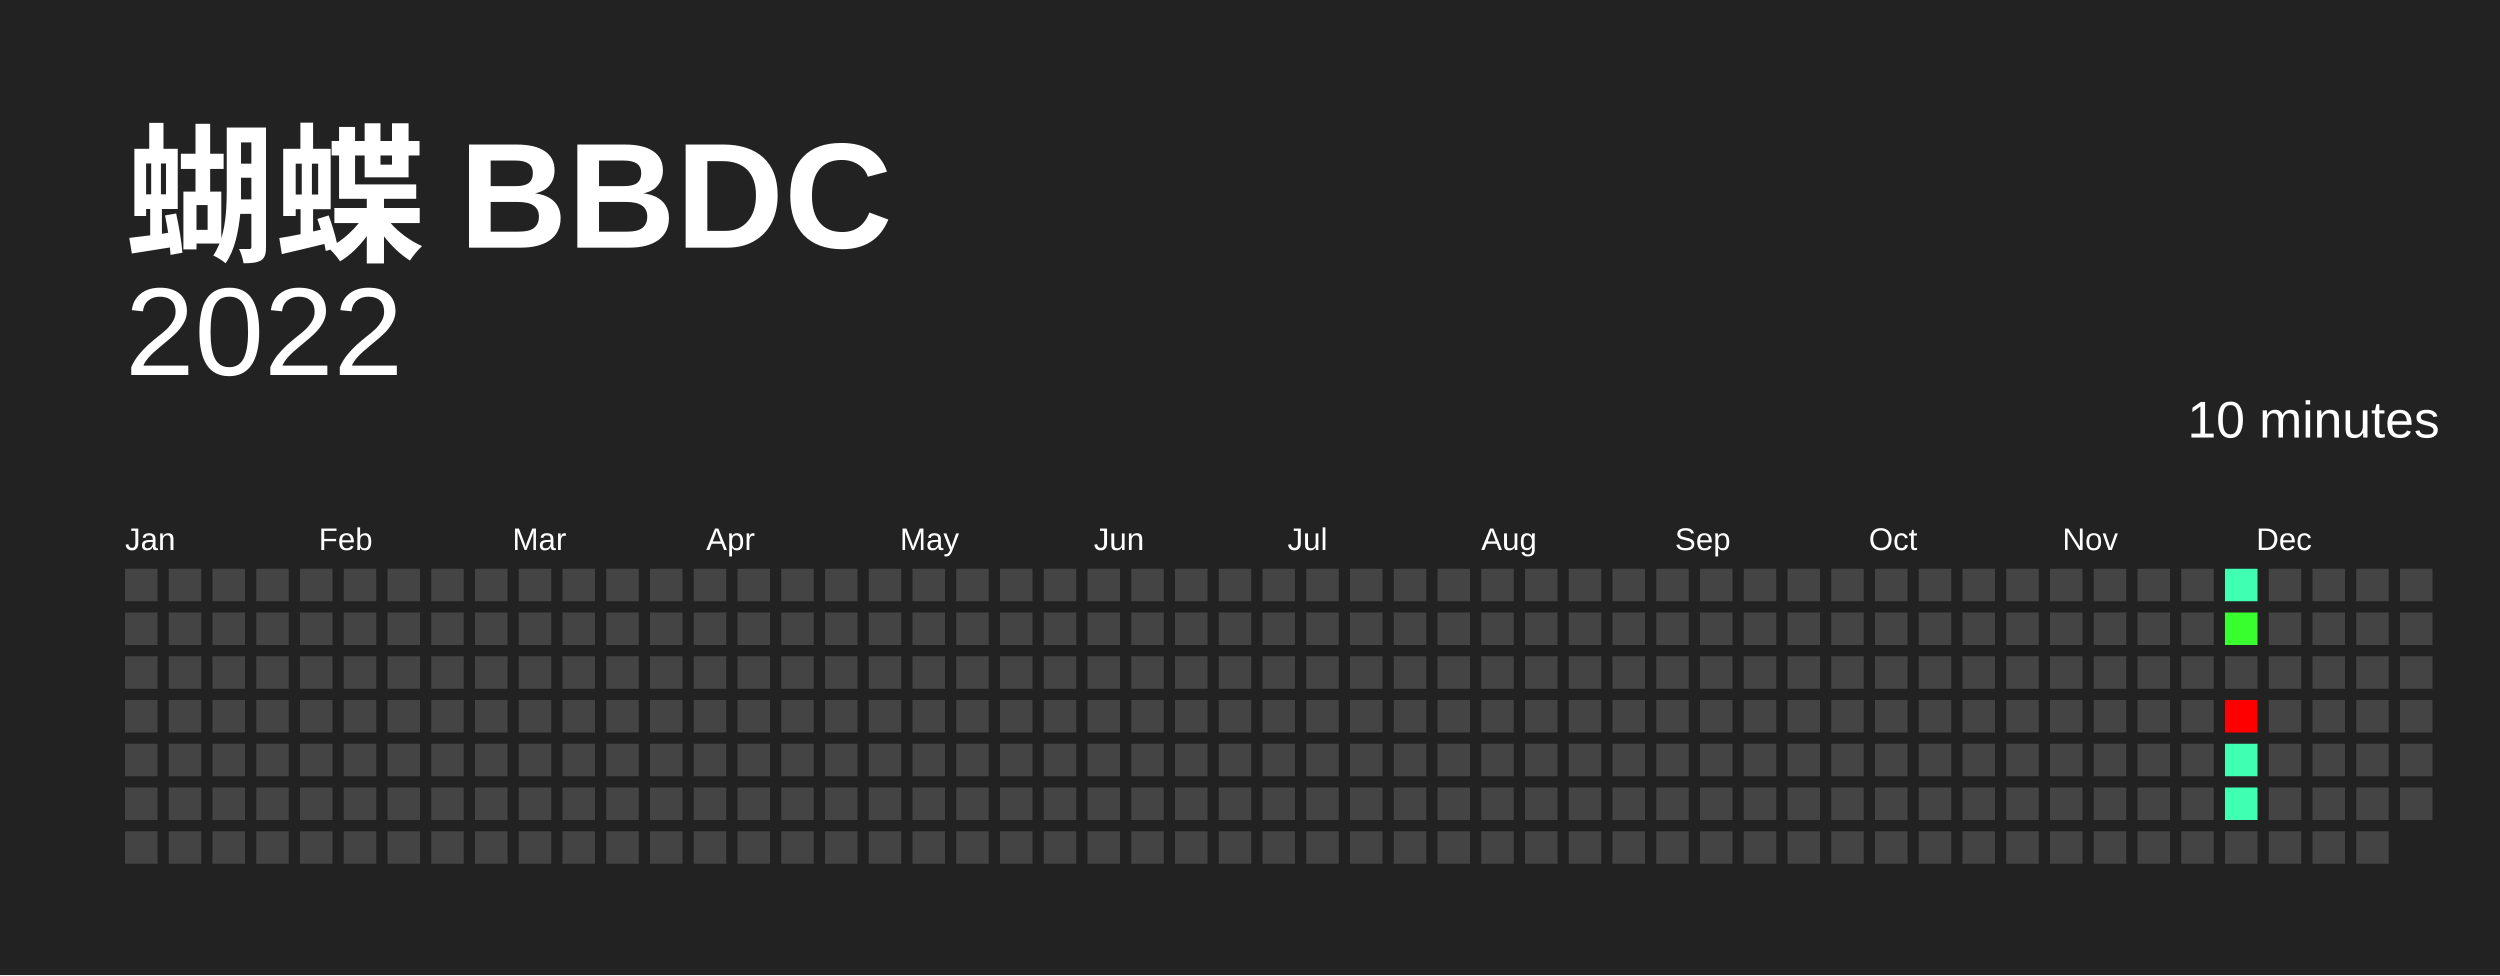
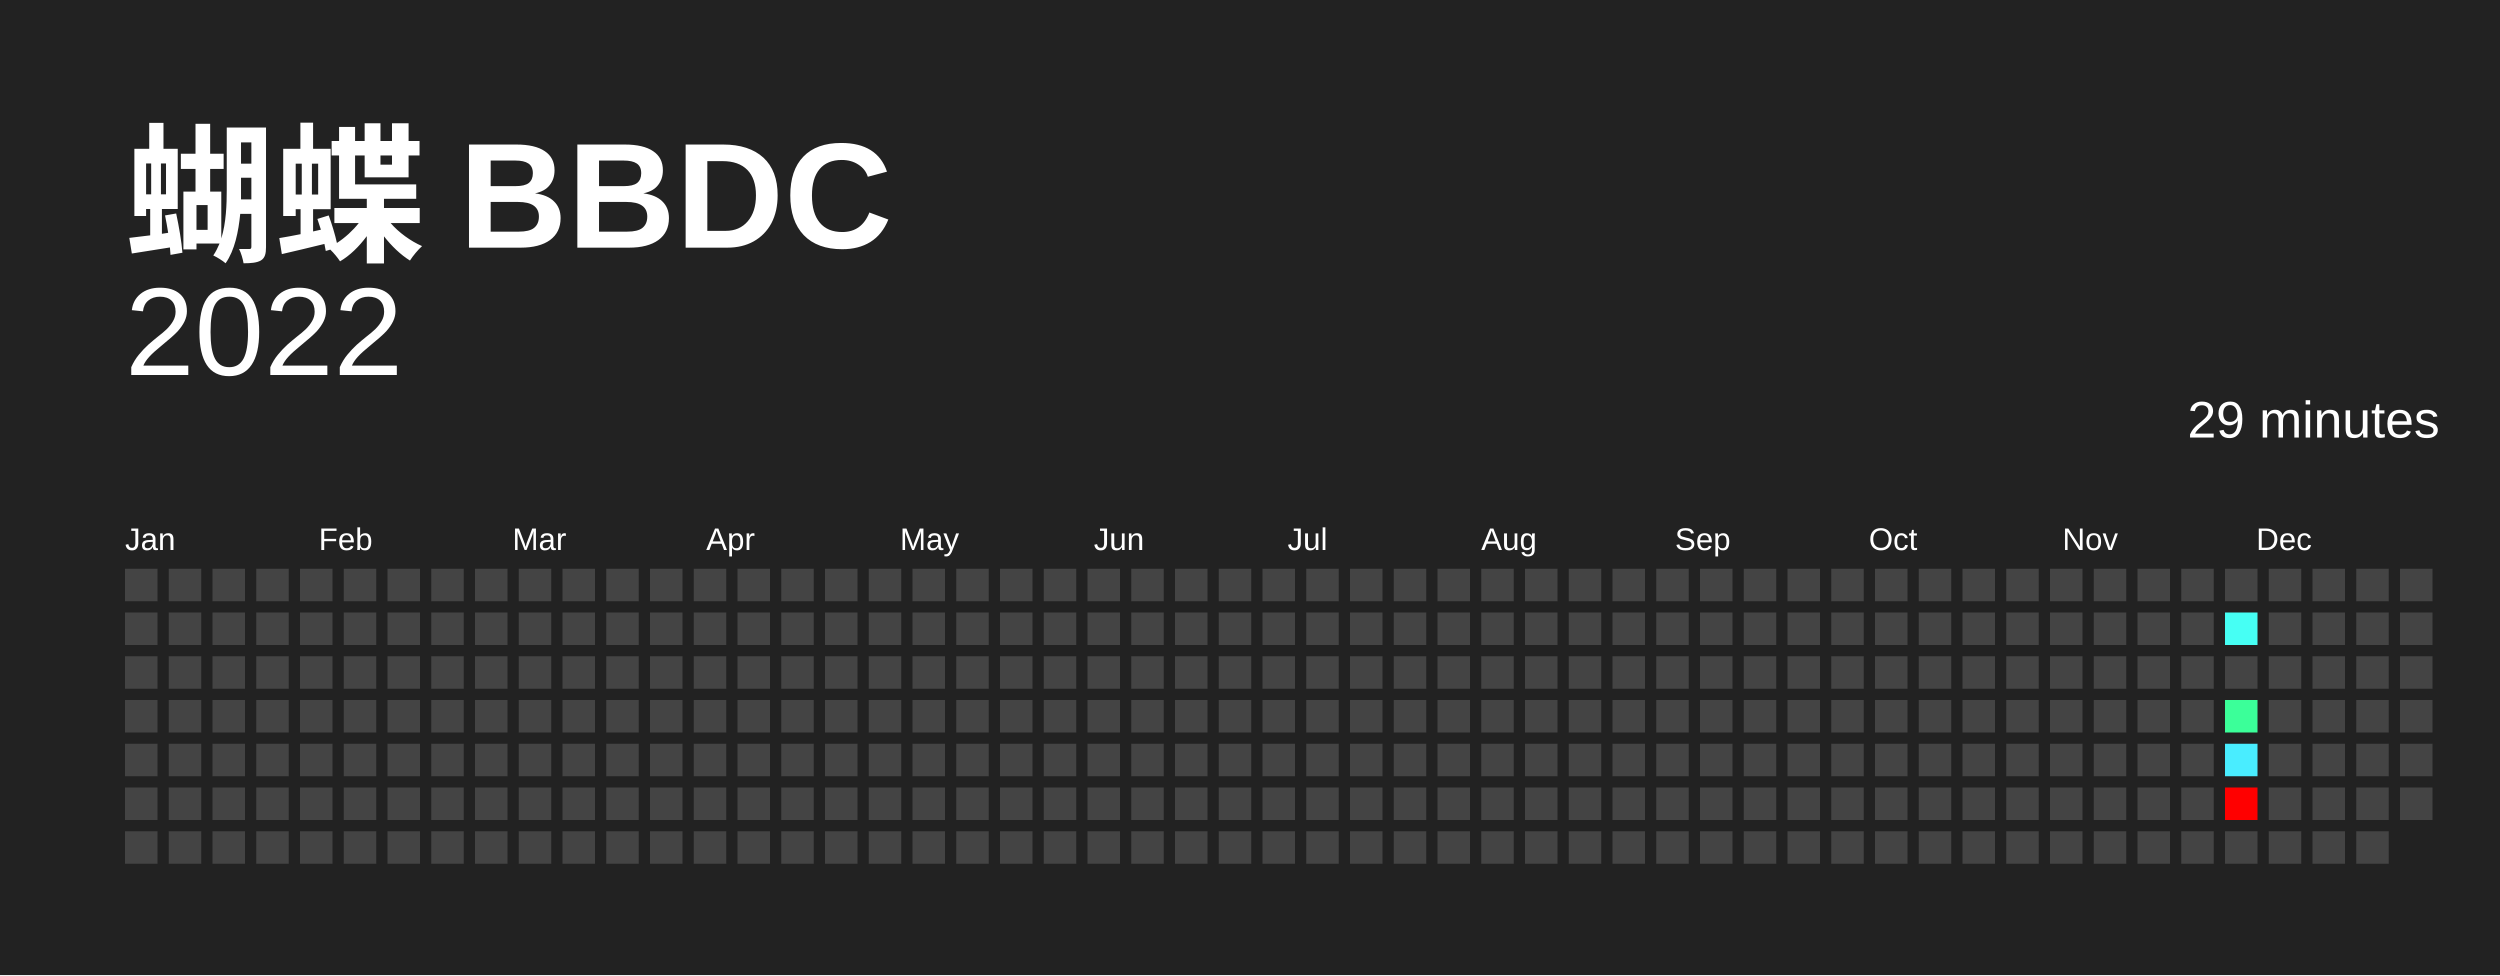
<svg xmlns="http://www.w3.org/2000/svg" baseProfile="full" height="78mm" version="1.1" viewBox="0,0,200,78" width="200mm">
  <defs />
  <rect fill="#222222" height="78" width="200" x="0" y="0" />
  <text fill="#FFFFFF" style="font-size:12px; font-family:Arial; font-weight:bold;" x="10" y="20">蝴蝶 BBDC</text>
  <text alignment-baseline="hanging" fill="#FFFFFF" style="font-size:10.0px; font-family:Arial;" x="10" y="30">2022</text>
-   <text alignment-baseline="hanging" fill="#FFFFFF" style="font-size:4.125px; font-family:Arial;" x="175" y="35">10 minutes</text>
+   <text alignment-baseline="hanging" fill="#FFFFFF" style="font-size:4.125px; font-family:Arial;" x="175" y="35">29 minutes</text>
  <text fill="#FFFFFF" style="font-size:2.5px; font-family:Arial" x="10.0" y="44">Jan</text>
  <text fill="#FFFFFF" style="font-size:2.5px; font-family:Arial" x="25.5" y="44">Feb</text>
  <text fill="#FFFFFF" style="font-size:2.5px; font-family:Arial" x="41.0" y="44">Mar</text>
  <text fill="#FFFFFF" style="font-size:2.5px; font-family:Arial" x="56.5" y="44">Apr</text>
  <text fill="#FFFFFF" style="font-size:2.5px; font-family:Arial" x="72.0" y="44">May</text>
  <text fill="#FFFFFF" style="font-size:2.5px; font-family:Arial" x="87.5" y="44">Jun</text>
  <text fill="#FFFFFF" style="font-size:2.5px; font-family:Arial" x="103.0" y="44">Jul</text>
  <text fill="#FFFFFF" style="font-size:2.5px; font-family:Arial" x="118.5" y="44">Aug</text>
  <text fill="#FFFFFF" style="font-size:2.5px; font-family:Arial" x="134.0" y="44">Sep</text>
  <text fill="#FFFFFF" style="font-size:2.5px; font-family:Arial" x="149.5" y="44">Oct</text>
  <text fill="#FFFFFF" style="font-size:2.5px; font-family:Arial" x="165.0" y="44">Nov</text>
  <text fill="#FFFFFF" style="font-size:2.5px; font-family:Arial" x="180.5" y="44">Dec</text>
  <rect fill="#444444" height="2.6" width="2.6" x="10.0" y="45.5" />
  <rect fill="#444444" height="2.6" width="2.6" x="10.0" y="49.0" />
  <rect fill="#444444" height="2.6" width="2.6" x="10.0" y="52.5" />
  <rect fill="#444444" height="2.6" width="2.6" x="10.0" y="56.0" />
  <rect fill="#444444" height="2.6" width="2.6" x="10.0" y="59.5" />
  <rect fill="#444444" height="2.6" width="2.6" x="10.0" y="63.0" />
  <rect fill="#444444" height="2.6" width="2.6" x="10.0" y="66.5" />
  <rect fill="#444444" height="2.6" width="2.6" x="13.5" y="45.5" />
  <rect fill="#444444" height="2.6" width="2.6" x="13.5" y="49.0" />
  <rect fill="#444444" height="2.6" width="2.6" x="13.5" y="52.5" />
  <rect fill="#444444" height="2.6" width="2.6" x="13.5" y="56.0" />
  <rect fill="#444444" height="2.6" width="2.6" x="13.5" y="59.5" />
  <rect fill="#444444" height="2.6" width="2.6" x="13.5" y="63.0" />
  <rect fill="#444444" height="2.6" width="2.6" x="13.5" y="66.5" />
  <rect fill="#444444" height="2.6" width="2.6" x="17.0" y="45.5" />
  <rect fill="#444444" height="2.6" width="2.6" x="17.0" y="49.0" />
  <rect fill="#444444" height="2.6" width="2.6" x="17.0" y="52.5" />
  <rect fill="#444444" height="2.6" width="2.6" x="17.0" y="56.0" />
  <rect fill="#444444" height="2.6" width="2.6" x="17.0" y="59.5" />
  <rect fill="#444444" height="2.6" width="2.6" x="17.0" y="63.0" />
  <rect fill="#444444" height="2.6" width="2.6" x="17.0" y="66.5" />
  <rect fill="#444444" height="2.6" width="2.6" x="20.5" y="45.5" />
  <rect fill="#444444" height="2.6" width="2.6" x="20.5" y="49.0" />
  <rect fill="#444444" height="2.6" width="2.6" x="20.5" y="52.5" />
  <rect fill="#444444" height="2.6" width="2.6" x="20.5" y="56.0" />
  <rect fill="#444444" height="2.6" width="2.6" x="20.5" y="59.5" />
  <rect fill="#444444" height="2.6" width="2.6" x="20.5" y="63.0" />
  <rect fill="#444444" height="2.6" width="2.6" x="20.5" y="66.5" />
  <rect fill="#444444" height="2.6" width="2.6" x="24.0" y="45.5" />
  <rect fill="#444444" height="2.6" width="2.6" x="24.0" y="49.0" />
  <rect fill="#444444" height="2.6" width="2.6" x="24.0" y="52.5" />
  <rect fill="#444444" height="2.6" width="2.6" x="24.0" y="56.0" />
  <rect fill="#444444" height="2.6" width="2.6" x="24.0" y="59.5" />
  <rect fill="#444444" height="2.6" width="2.6" x="24.0" y="63.0" />
  <rect fill="#444444" height="2.6" width="2.6" x="24.0" y="66.5" />
  <rect fill="#444444" height="2.6" width="2.6" x="27.5" y="45.5" />
  <rect fill="#444444" height="2.6" width="2.6" x="27.5" y="49.0" />
  <rect fill="#444444" height="2.6" width="2.6" x="27.5" y="52.5" />
  <rect fill="#444444" height="2.6" width="2.6" x="27.5" y="56.0" />
  <rect fill="#444444" height="2.6" width="2.6" x="27.5" y="59.5" />
  <rect fill="#444444" height="2.6" width="2.6" x="27.5" y="63.0" />
  <rect fill="#444444" height="2.6" width="2.6" x="27.5" y="66.5" />
  <rect fill="#444444" height="2.6" width="2.6" x="31.0" y="45.5" />
  <rect fill="#444444" height="2.6" width="2.6" x="31.0" y="49.0" />
  <rect fill="#444444" height="2.6" width="2.6" x="31.0" y="52.5" />
  <rect fill="#444444" height="2.6" width="2.6" x="31.0" y="56.0" />
  <rect fill="#444444" height="2.6" width="2.6" x="31.0" y="59.5" />
  <rect fill="#444444" height="2.6" width="2.6" x="31.0" y="63.0" />
  <rect fill="#444444" height="2.6" width="2.6" x="31.0" y="66.5" />
  <rect fill="#444444" height="2.6" width="2.6" x="34.5" y="45.5" />
  <rect fill="#444444" height="2.6" width="2.6" x="34.5" y="49.0" />
  <rect fill="#444444" height="2.6" width="2.6" x="34.5" y="52.5" />
  <rect fill="#444444" height="2.6" width="2.6" x="34.5" y="56.0" />
  <rect fill="#444444" height="2.6" width="2.6" x="34.5" y="59.5" />
  <rect fill="#444444" height="2.6" width="2.6" x="34.5" y="63.0" />
  <rect fill="#444444" height="2.6" width="2.6" x="34.5" y="66.5" />
  <rect fill="#444444" height="2.6" width="2.6" x="38.0" y="45.5" />
  <rect fill="#444444" height="2.6" width="2.6" x="38.0" y="49.0" />
  <rect fill="#444444" height="2.6" width="2.6" x="38.0" y="52.5" />
  <rect fill="#444444" height="2.6" width="2.6" x="38.0" y="56.0" />
  <rect fill="#444444" height="2.6" width="2.6" x="38.0" y="59.5" />
  <rect fill="#444444" height="2.6" width="2.6" x="38.0" y="63.0" />
  <rect fill="#444444" height="2.6" width="2.6" x="38.0" y="66.5" />
  <rect fill="#444444" height="2.6" width="2.6" x="41.5" y="45.5" />
  <rect fill="#444444" height="2.6" width="2.6" x="41.5" y="49.0" />
  <rect fill="#444444" height="2.6" width="2.6" x="41.5" y="52.5" />
  <rect fill="#444444" height="2.6" width="2.6" x="41.5" y="56.0" />
  <rect fill="#444444" height="2.6" width="2.6" x="41.5" y="59.5" />
  <rect fill="#444444" height="2.6" width="2.6" x="41.5" y="63.0" />
  <rect fill="#444444" height="2.6" width="2.6" x="41.5" y="66.5" />
  <rect fill="#444444" height="2.6" width="2.6" x="45.0" y="45.5" />
  <rect fill="#444444" height="2.6" width="2.6" x="45.0" y="49.0" />
  <rect fill="#444444" height="2.6" width="2.6" x="45.0" y="52.5" />
  <rect fill="#444444" height="2.6" width="2.6" x="45.0" y="56.0" />
  <rect fill="#444444" height="2.6" width="2.6" x="45.0" y="59.5" />
  <rect fill="#444444" height="2.6" width="2.6" x="45.0" y="63.0" />
  <rect fill="#444444" height="2.6" width="2.6" x="45.0" y="66.5" />
  <rect fill="#444444" height="2.6" width="2.6" x="48.5" y="45.5" />
  <rect fill="#444444" height="2.6" width="2.6" x="48.5" y="49.0" />
  <rect fill="#444444" height="2.6" width="2.6" x="48.5" y="52.5" />
  <rect fill="#444444" height="2.6" width="2.6" x="48.5" y="56.0" />
  <rect fill="#444444" height="2.6" width="2.6" x="48.5" y="59.5" />
  <rect fill="#444444" height="2.6" width="2.6" x="48.5" y="63.0" />
  <rect fill="#444444" height="2.6" width="2.6" x="48.5" y="66.5" />
  <rect fill="#444444" height="2.6" width="2.6" x="52.0" y="45.5" />
  <rect fill="#444444" height="2.6" width="2.6" x="52.0" y="49.0" />
  <rect fill="#444444" height="2.6" width="2.6" x="52.0" y="52.5" />
  <rect fill="#444444" height="2.6" width="2.6" x="52.0" y="56.0" />
  <rect fill="#444444" height="2.6" width="2.6" x="52.0" y="59.5" />
  <rect fill="#444444" height="2.6" width="2.6" x="52.0" y="63.0" />
  <rect fill="#444444" height="2.6" width="2.6" x="52.0" y="66.5" />
  <rect fill="#444444" height="2.6" width="2.6" x="55.5" y="45.5" />
  <rect fill="#444444" height="2.6" width="2.6" x="55.5" y="49.0" />
  <rect fill="#444444" height="2.6" width="2.6" x="55.5" y="52.5" />
  <rect fill="#444444" height="2.6" width="2.6" x="55.5" y="56.0" />
  <rect fill="#444444" height="2.6" width="2.6" x="55.5" y="59.5" />
  <rect fill="#444444" height="2.6" width="2.6" x="55.5" y="63.0" />
  <rect fill="#444444" height="2.6" width="2.6" x="55.5" y="66.5" />
  <rect fill="#444444" height="2.6" width="2.6" x="59.0" y="45.5" />
  <rect fill="#444444" height="2.6" width="2.6" x="59.0" y="49.0" />
  <rect fill="#444444" height="2.6" width="2.6" x="59.0" y="52.5" />
  <rect fill="#444444" height="2.6" width="2.6" x="59.0" y="56.0" />
  <rect fill="#444444" height="2.6" width="2.6" x="59.0" y="59.5" />
  <rect fill="#444444" height="2.6" width="2.6" x="59.0" y="63.0" />
  <rect fill="#444444" height="2.6" width="2.6" x="59.0" y="66.5" />
  <rect fill="#444444" height="2.6" width="2.6" x="62.5" y="45.5" />
  <rect fill="#444444" height="2.6" width="2.6" x="62.5" y="49.0" />
  <rect fill="#444444" height="2.6" width="2.6" x="62.5" y="52.5" />
  <rect fill="#444444" height="2.6" width="2.6" x="62.5" y="56.0" />
  <rect fill="#444444" height="2.6" width="2.6" x="62.5" y="59.5" />
  <rect fill="#444444" height="2.6" width="2.6" x="62.5" y="63.0" />
  <rect fill="#444444" height="2.6" width="2.6" x="62.5" y="66.5" />
  <rect fill="#444444" height="2.6" width="2.6" x="66.0" y="45.5" />
  <rect fill="#444444" height="2.6" width="2.6" x="66.0" y="49.0" />
  <rect fill="#444444" height="2.6" width="2.6" x="66.0" y="52.5" />
  <rect fill="#444444" height="2.6" width="2.6" x="66.0" y="56.0" />
  <rect fill="#444444" height="2.6" width="2.6" x="66.0" y="59.5" />
  <rect fill="#444444" height="2.6" width="2.6" x="66.0" y="63.0" />
  <rect fill="#444444" height="2.6" width="2.6" x="66.0" y="66.5" />
  <rect fill="#444444" height="2.6" width="2.6" x="69.5" y="45.5" />
  <rect fill="#444444" height="2.6" width="2.6" x="69.5" y="49.0" />
  <rect fill="#444444" height="2.6" width="2.6" x="69.5" y="52.5" />
  <rect fill="#444444" height="2.6" width="2.6" x="69.5" y="56.0" />
  <rect fill="#444444" height="2.6" width="2.6" x="69.5" y="59.5" />
  <rect fill="#444444" height="2.6" width="2.6" x="69.5" y="63.0" />
  <rect fill="#444444" height="2.6" width="2.6" x="69.5" y="66.5" />
  <rect fill="#444444" height="2.6" width="2.6" x="73.0" y="45.5" />
  <rect fill="#444444" height="2.6" width="2.6" x="73.0" y="49.0" />
  <rect fill="#444444" height="2.6" width="2.6" x="73.0" y="52.5" />
  <rect fill="#444444" height="2.6" width="2.6" x="73.0" y="56.0" />
  <rect fill="#444444" height="2.6" width="2.6" x="73.0" y="59.5" />
  <rect fill="#444444" height="2.6" width="2.6" x="73.0" y="63.0" />
  <rect fill="#444444" height="2.6" width="2.6" x="73.0" y="66.5" />
  <rect fill="#444444" height="2.6" width="2.6" x="76.5" y="45.5" />
  <rect fill="#444444" height="2.6" width="2.6" x="76.5" y="49.0" />
  <rect fill="#444444" height="2.6" width="2.6" x="76.5" y="52.5" />
  <rect fill="#444444" height="2.6" width="2.6" x="76.5" y="56.0" />
  <rect fill="#444444" height="2.6" width="2.6" x="76.5" y="59.5" />
  <rect fill="#444444" height="2.6" width="2.6" x="76.5" y="63.0" />
  <rect fill="#444444" height="2.6" width="2.6" x="76.5" y="66.5" />
  <rect fill="#444444" height="2.6" width="2.6" x="80.0" y="45.5" />
  <rect fill="#444444" height="2.6" width="2.6" x="80.0" y="49.0" />
  <rect fill="#444444" height="2.6" width="2.6" x="80.0" y="52.5" />
  <rect fill="#444444" height="2.6" width="2.6" x="80.0" y="56.0" />
  <rect fill="#444444" height="2.6" width="2.6" x="80.0" y="59.5" />
  <rect fill="#444444" height="2.6" width="2.6" x="80.0" y="63.0" />
  <rect fill="#444444" height="2.6" width="2.6" x="80.0" y="66.5" />
  <rect fill="#444444" height="2.6" width="2.6" x="83.5" y="45.5" />
  <rect fill="#444444" height="2.6" width="2.6" x="83.5" y="49.0" />
  <rect fill="#444444" height="2.6" width="2.6" x="83.5" y="52.5" />
  <rect fill="#444444" height="2.6" width="2.6" x="83.5" y="56.0" />
  <rect fill="#444444" height="2.6" width="2.6" x="83.5" y="59.5" />
  <rect fill="#444444" height="2.6" width="2.6" x="83.5" y="63.0" />
  <rect fill="#444444" height="2.6" width="2.6" x="83.5" y="66.5" />
  <rect fill="#444444" height="2.6" width="2.6" x="87.0" y="45.5" />
  <rect fill="#444444" height="2.6" width="2.6" x="87.0" y="49.0" />
  <rect fill="#444444" height="2.6" width="2.6" x="87.0" y="52.5" />
  <rect fill="#444444" height="2.6" width="2.6" x="87.0" y="56.0" />
  <rect fill="#444444" height="2.6" width="2.6" x="87.0" y="59.5" />
  <rect fill="#444444" height="2.6" width="2.6" x="87.0" y="63.0" />
  <rect fill="#444444" height="2.6" width="2.6" x="87.0" y="66.5" />
  <rect fill="#444444" height="2.6" width="2.6" x="90.5" y="45.5" />
  <rect fill="#444444" height="2.6" width="2.6" x="90.5" y="49.0" />
  <rect fill="#444444" height="2.6" width="2.6" x="90.5" y="52.5" />
  <rect fill="#444444" height="2.6" width="2.6" x="90.5" y="56.0" />
  <rect fill="#444444" height="2.6" width="2.6" x="90.5" y="59.5" />
  <rect fill="#444444" height="2.6" width="2.6" x="90.5" y="63.0" />
  <rect fill="#444444" height="2.6" width="2.6" x="90.5" y="66.5" />
  <rect fill="#444444" height="2.6" width="2.6" x="94.0" y="45.5" />
  <rect fill="#444444" height="2.6" width="2.6" x="94.0" y="49.0" />
  <rect fill="#444444" height="2.6" width="2.6" x="94.0" y="52.5" />
  <rect fill="#444444" height="2.6" width="2.6" x="94.0" y="56.0" />
  <rect fill="#444444" height="2.6" width="2.6" x="94.0" y="59.5" />
  <rect fill="#444444" height="2.6" width="2.6" x="94.0" y="63.0" />
  <rect fill="#444444" height="2.6" width="2.6" x="94.0" y="66.5" />
  <rect fill="#444444" height="2.6" width="2.6" x="97.5" y="45.5" />
  <rect fill="#444444" height="2.6" width="2.6" x="97.5" y="49.0" />
  <rect fill="#444444" height="2.6" width="2.6" x="97.5" y="52.5" />
  <rect fill="#444444" height="2.6" width="2.6" x="97.5" y="56.0" />
  <rect fill="#444444" height="2.6" width="2.6" x="97.5" y="59.5" />
  <rect fill="#444444" height="2.6" width="2.6" x="97.5" y="63.0" />
  <rect fill="#444444" height="2.6" width="2.6" x="97.5" y="66.5" />
  <rect fill="#444444" height="2.6" width="2.6" x="101.0" y="45.5" />
  <rect fill="#444444" height="2.6" width="2.6" x="101.0" y="49.0" />
  <rect fill="#444444" height="2.6" width="2.6" x="101.0" y="52.5" />
  <rect fill="#444444" height="2.6" width="2.6" x="101.0" y="56.0" />
  <rect fill="#444444" height="2.6" width="2.6" x="101.0" y="59.5" />
  <rect fill="#444444" height="2.6" width="2.6" x="101.0" y="63.0" />
  <rect fill="#444444" height="2.6" width="2.6" x="101.0" y="66.5" />
  <rect fill="#444444" height="2.6" width="2.6" x="104.5" y="45.5" />
  <rect fill="#444444" height="2.6" width="2.6" x="104.5" y="49.0" />
  <rect fill="#444444" height="2.6" width="2.6" x="104.5" y="52.5" />
  <rect fill="#444444" height="2.6" width="2.6" x="104.5" y="56.0" />
  <rect fill="#444444" height="2.6" width="2.6" x="104.5" y="59.5" />
  <rect fill="#444444" height="2.6" width="2.6" x="104.5" y="63.0" />
  <rect fill="#444444" height="2.6" width="2.6" x="104.5" y="66.5" />
  <rect fill="#444444" height="2.6" width="2.6" x="108.0" y="45.5" />
  <rect fill="#444444" height="2.6" width="2.6" x="108.0" y="49.0" />
  <rect fill="#444444" height="2.6" width="2.6" x="108.0" y="52.5" />
  <rect fill="#444444" height="2.6" width="2.6" x="108.0" y="56.0" />
  <rect fill="#444444" height="2.6" width="2.6" x="108.0" y="59.5" />
  <rect fill="#444444" height="2.6" width="2.6" x="108.0" y="63.0" />
  <rect fill="#444444" height="2.6" width="2.6" x="108.0" y="66.5" />
  <rect fill="#444444" height="2.6" width="2.6" x="111.5" y="45.5" />
  <rect fill="#444444" height="2.6" width="2.6" x="111.5" y="49.0" />
  <rect fill="#444444" height="2.6" width="2.6" x="111.5" y="52.5" />
  <rect fill="#444444" height="2.6" width="2.6" x="111.5" y="56.0" />
  <rect fill="#444444" height="2.6" width="2.6" x="111.5" y="59.5" />
  <rect fill="#444444" height="2.6" width="2.6" x="111.5" y="63.0" />
  <rect fill="#444444" height="2.6" width="2.6" x="111.5" y="66.5" />
  <rect fill="#444444" height="2.6" width="2.6" x="115.0" y="45.5" />
  <rect fill="#444444" height="2.6" width="2.6" x="115.0" y="49.0" />
  <rect fill="#444444" height="2.6" width="2.6" x="115.0" y="52.5" />
  <rect fill="#444444" height="2.6" width="2.6" x="115.0" y="56.0" />
  <rect fill="#444444" height="2.6" width="2.6" x="115.0" y="59.5" />
  <rect fill="#444444" height="2.6" width="2.6" x="115.0" y="63.0" />
  <rect fill="#444444" height="2.6" width="2.6" x="115.0" y="66.5" />
  <rect fill="#444444" height="2.6" width="2.6" x="118.5" y="45.5" />
  <rect fill="#444444" height="2.6" width="2.6" x="118.5" y="49.0" />
  <rect fill="#444444" height="2.6" width="2.6" x="118.5" y="52.5" />
  <rect fill="#444444" height="2.6" width="2.6" x="118.5" y="56.0" />
  <rect fill="#444444" height="2.6" width="2.6" x="118.5" y="59.5" />
  <rect fill="#444444" height="2.6" width="2.6" x="118.5" y="63.0" />
  <rect fill="#444444" height="2.6" width="2.6" x="118.5" y="66.5" />
  <rect fill="#444444" height="2.6" width="2.6" x="122.0" y="45.5" />
  <rect fill="#444444" height="2.6" width="2.6" x="122.0" y="49.0" />
  <rect fill="#444444" height="2.6" width="2.6" x="122.0" y="52.5" />
  <rect fill="#444444" height="2.6" width="2.6" x="122.0" y="56.0" />
  <rect fill="#444444" height="2.6" width="2.6" x="122.0" y="59.5" />
  <rect fill="#444444" height="2.6" width="2.6" x="122.0" y="63.0" />
  <rect fill="#444444" height="2.6" width="2.6" x="122.0" y="66.5" />
  <rect fill="#444444" height="2.6" width="2.6" x="125.5" y="45.5" />
  <rect fill="#444444" height="2.6" width="2.6" x="125.5" y="49.0" />
  <rect fill="#444444" height="2.6" width="2.6" x="125.5" y="52.5" />
  <rect fill="#444444" height="2.6" width="2.6" x="125.5" y="56.0" />
  <rect fill="#444444" height="2.6" width="2.6" x="125.5" y="59.5" />
  <rect fill="#444444" height="2.6" width="2.6" x="125.5" y="63.0" />
  <rect fill="#444444" height="2.6" width="2.6" x="125.5" y="66.5" />
  <rect fill="#444444" height="2.6" width="2.6" x="129.0" y="45.5" />
  <rect fill="#444444" height="2.6" width="2.6" x="129.0" y="49.0" />
  <rect fill="#444444" height="2.6" width="2.6" x="129.0" y="52.5" />
  <rect fill="#444444" height="2.6" width="2.6" x="129.0" y="56.0" />
  <rect fill="#444444" height="2.6" width="2.6" x="129.0" y="59.5" />
  <rect fill="#444444" height="2.6" width="2.6" x="129.0" y="63.0" />
  <rect fill="#444444" height="2.6" width="2.6" x="129.0" y="66.5" />
  <rect fill="#444444" height="2.6" width="2.6" x="132.5" y="45.5" />
  <rect fill="#444444" height="2.6" width="2.6" x="132.5" y="49.0" />
  <rect fill="#444444" height="2.6" width="2.6" x="132.5" y="52.5" />
  <rect fill="#444444" height="2.6" width="2.6" x="132.5" y="56.0" />
  <rect fill="#444444" height="2.6" width="2.6" x="132.5" y="59.5" />
  <rect fill="#444444" height="2.6" width="2.6" x="132.5" y="63.0" />
  <rect fill="#444444" height="2.6" width="2.6" x="132.5" y="66.5" />
  <rect fill="#444444" height="2.6" width="2.6" x="136.0" y="45.5" />
  <rect fill="#444444" height="2.6" width="2.6" x="136.0" y="49.0" />
  <rect fill="#444444" height="2.6" width="2.6" x="136.0" y="52.5" />
  <rect fill="#444444" height="2.6" width="2.6" x="136.0" y="56.0" />
  <rect fill="#444444" height="2.6" width="2.6" x="136.0" y="59.5" />
  <rect fill="#444444" height="2.6" width="2.6" x="136.0" y="63.0" />
  <rect fill="#444444" height="2.6" width="2.6" x="136.0" y="66.5" />
  <rect fill="#444444" height="2.6" width="2.6" x="139.5" y="45.5" />
  <rect fill="#444444" height="2.6" width="2.6" x="139.5" y="49.0" />
  <rect fill="#444444" height="2.6" width="2.6" x="139.5" y="52.5" />
  <rect fill="#444444" height="2.6" width="2.6" x="139.5" y="56.0" />
  <rect fill="#444444" height="2.6" width="2.6" x="139.5" y="59.5" />
  <rect fill="#444444" height="2.6" width="2.6" x="139.5" y="63.0" />
  <rect fill="#444444" height="2.6" width="2.6" x="139.5" y="66.5" />
  <rect fill="#444444" height="2.6" width="2.6" x="143.0" y="45.5" />
  <rect fill="#444444" height="2.6" width="2.6" x="143.0" y="49.0" />
  <rect fill="#444444" height="2.6" width="2.6" x="143.0" y="52.5" />
  <rect fill="#444444" height="2.6" width="2.6" x="143.0" y="56.0" />
  <rect fill="#444444" height="2.6" width="2.6" x="143.0" y="59.5" />
  <rect fill="#444444" height="2.6" width="2.6" x="143.0" y="63.0" />
  <rect fill="#444444" height="2.6" width="2.6" x="143.0" y="66.5" />
  <rect fill="#444444" height="2.6" width="2.6" x="146.5" y="45.5" />
  <rect fill="#444444" height="2.6" width="2.6" x="146.5" y="49.0" />
  <rect fill="#444444" height="2.6" width="2.6" x="146.5" y="52.5" />
  <rect fill="#444444" height="2.6" width="2.6" x="146.5" y="56.0" />
  <rect fill="#444444" height="2.6" width="2.6" x="146.5" y="59.5" />
  <rect fill="#444444" height="2.6" width="2.6" x="146.5" y="63.0" />
  <rect fill="#444444" height="2.6" width="2.6" x="146.5" y="66.5" />
  <rect fill="#444444" height="2.6" width="2.6" x="150.0" y="45.5" />
  <rect fill="#444444" height="2.6" width="2.6" x="150.0" y="49.0" />
  <rect fill="#444444" height="2.6" width="2.6" x="150.0" y="52.5" />
  <rect fill="#444444" height="2.6" width="2.6" x="150.0" y="56.0" />
  <rect fill="#444444" height="2.6" width="2.6" x="150.0" y="59.5" />
  <rect fill="#444444" height="2.6" width="2.6" x="150.0" y="63.0" />
  <rect fill="#444444" height="2.6" width="2.6" x="150.0" y="66.5" />
  <rect fill="#444444" height="2.6" width="2.6" x="153.5" y="45.5" />
  <rect fill="#444444" height="2.6" width="2.6" x="153.5" y="49.0" />
  <rect fill="#444444" height="2.6" width="2.6" x="153.5" y="52.5" />
  <rect fill="#444444" height="2.6" width="2.6" x="153.5" y="56.0" />
  <rect fill="#444444" height="2.6" width="2.6" x="153.5" y="59.5" />
  <rect fill="#444444" height="2.6" width="2.6" x="153.5" y="63.0" />
  <rect fill="#444444" height="2.6" width="2.6" x="153.5" y="66.5" />
  <rect fill="#444444" height="2.6" width="2.6" x="157.0" y="45.5" />
  <rect fill="#444444" height="2.6" width="2.6" x="157.0" y="49.0" />
  <rect fill="#444444" height="2.6" width="2.6" x="157.0" y="52.5" />
  <rect fill="#444444" height="2.6" width="2.6" x="157.0" y="56.0" />
  <rect fill="#444444" height="2.6" width="2.6" x="157.0" y="59.5" />
  <rect fill="#444444" height="2.6" width="2.6" x="157.0" y="63.0" />
  <rect fill="#444444" height="2.6" width="2.6" x="157.0" y="66.5" />
  <rect fill="#444444" height="2.6" width="2.6" x="160.5" y="45.5" />
  <rect fill="#444444" height="2.6" width="2.6" x="160.5" y="49.0" />
  <rect fill="#444444" height="2.6" width="2.6" x="160.5" y="52.5" />
  <rect fill="#444444" height="2.6" width="2.6" x="160.5" y="56.0" />
  <rect fill="#444444" height="2.6" width="2.6" x="160.5" y="59.5" />
  <rect fill="#444444" height="2.6" width="2.6" x="160.5" y="63.0" />
  <rect fill="#444444" height="2.6" width="2.6" x="160.5" y="66.5" />
  <rect fill="#444444" height="2.6" width="2.6" x="164.0" y="45.5" />
  <rect fill="#444444" height="2.6" width="2.6" x="164.0" y="49.0" />
  <rect fill="#444444" height="2.6" width="2.6" x="164.0" y="52.5" />
  <rect fill="#444444" height="2.6" width="2.6" x="164.0" y="56.0" />
  <rect fill="#444444" height="2.6" width="2.6" x="164.0" y="59.5" />
  <rect fill="#444444" height="2.6" width="2.6" x="164.0" y="63.0" />
  <rect fill="#444444" height="2.6" width="2.6" x="164.0" y="66.5" />
  <rect fill="#444444" height="2.6" width="2.6" x="167.5" y="45.5" />
  <rect fill="#444444" height="2.6" width="2.6" x="167.5" y="49.0" />
  <rect fill="#444444" height="2.6" width="2.6" x="167.5" y="52.5" />
  <rect fill="#444444" height="2.6" width="2.6" x="167.5" y="56.0" />
  <rect fill="#444444" height="2.6" width="2.6" x="167.5" y="59.5" />
  <rect fill="#444444" height="2.6" width="2.6" x="167.5" y="63.0" />
  <rect fill="#444444" height="2.6" width="2.6" x="167.5" y="66.5" />
  <rect fill="#444444" height="2.6" width="2.6" x="171.0" y="45.5" />
  <rect fill="#444444" height="2.6" width="2.6" x="171.0" y="49.0" />
  <rect fill="#444444" height="2.6" width="2.6" x="171.0" y="52.5" />
  <rect fill="#444444" height="2.6" width="2.6" x="171.0" y="56.0" />
  <rect fill="#444444" height="2.6" width="2.6" x="171.0" y="59.5" />
  <rect fill="#444444" height="2.6" width="2.6" x="171.0" y="63.0" />
  <rect fill="#444444" height="2.6" width="2.6" x="171.0" y="66.5" />
  <rect fill="#444444" height="2.6" width="2.6" x="174.5" y="45.5" />
  <rect fill="#444444" height="2.6" width="2.6" x="174.5" y="49.0" />
  <rect fill="#444444" height="2.6" width="2.6" x="174.5" y="52.5" />
  <rect fill="#444444" height="2.6" width="2.6" x="174.5" y="56.0" />
  <rect fill="#444444" height="2.6" width="2.6" x="174.5" y="59.5" />
  <rect fill="#444444" height="2.6" width="2.6" x="174.5" y="63.0" />
  <rect fill="#444444" height="2.6" width="2.6" x="174.5" y="66.5" />
-   <rect fill="#3effb2" height="2.6" width="2.6" x="178.0" y="45.5" />
-   <rect fill="#38ff2e" height="2.6" width="2.6" x="178.0" y="49.0" />
+   <rect fill="#444444" height="2.6" width="2.6" x="178.0" y="45.5" />
+   <rect fill="#46fff4" height="2.6" width="2.6" x="178.0" y="49.0" />
  <rect fill="#444444" height="2.6" width="2.6" x="178.0" y="52.5" />
-   <rect fill="red" height="2.6" width="2.6" x="178.0" y="56.0" />
-   <rect fill="#3effb2" height="2.6" width="2.6" x="178.0" y="59.5" />
-   <rect fill="#3effb2" height="2.6" width="2.6" x="178.0" y="63.0" />
+   <rect fill="#3bff99" height="2.6" width="2.6" x="178.0" y="56.0" />
+   <rect fill="#49edff" height="2.6" width="2.6" x="178.0" y="59.5" />
+   <rect fill="red" height="2.6" width="2.6" x="178.0" y="63.0" />
  <rect fill="#444444" height="2.6" width="2.6" x="178.0" y="66.5" />
  <rect fill="#444444" height="2.6" width="2.6" x="181.5" y="45.5" />
  <rect fill="#444444" height="2.6" width="2.6" x="181.5" y="49.0" />
  <rect fill="#444444" height="2.6" width="2.6" x="181.5" y="52.5" />
  <rect fill="#444444" height="2.6" width="2.6" x="181.5" y="56.0" />
  <rect fill="#444444" height="2.6" width="2.6" x="181.5" y="59.5" />
  <rect fill="#444444" height="2.6" width="2.6" x="181.5" y="63.0" />
  <rect fill="#444444" height="2.6" width="2.6" x="181.5" y="66.5" />
  <rect fill="#444444" height="2.6" width="2.6" x="185.0" y="45.5" />
  <rect fill="#444444" height="2.6" width="2.6" x="185.0" y="49.0" />
  <rect fill="#444444" height="2.6" width="2.6" x="185.0" y="52.5" />
  <rect fill="#444444" height="2.6" width="2.6" x="185.0" y="56.0" />
  <rect fill="#444444" height="2.6" width="2.6" x="185.0" y="59.5" />
  <rect fill="#444444" height="2.6" width="2.6" x="185.0" y="63.0" />
  <rect fill="#444444" height="2.6" width="2.6" x="185.0" y="66.5" />
  <rect fill="#444444" height="2.6" width="2.6" x="188.5" y="45.5" />
  <rect fill="#444444" height="2.6" width="2.6" x="188.5" y="49.0" />
  <rect fill="#444444" height="2.6" width="2.6" x="188.5" y="52.5" />
  <rect fill="#444444" height="2.6" width="2.6" x="188.5" y="56.0" />
  <rect fill="#444444" height="2.6" width="2.6" x="188.5" y="59.5" />
  <rect fill="#444444" height="2.6" width="2.6" x="188.5" y="63.0" />
  <rect fill="#444444" height="2.6" width="2.6" x="188.5" y="66.5" />
  <rect fill="#444444" height="2.6" width="2.6" x="192.0" y="45.5" />
  <rect fill="#444444" height="2.6" width="2.6" x="192.0" y="49.0" />
  <rect fill="#444444" height="2.6" width="2.6" x="192.0" y="52.5" />
  <rect fill="#444444" height="2.6" width="2.6" x="192.0" y="56.0" />
  <rect fill="#444444" height="2.6" width="2.6" x="192.0" y="59.5" />
  <rect fill="#444444" height="2.6" width="2.6" x="192.0" y="63.0" />
</svg>
